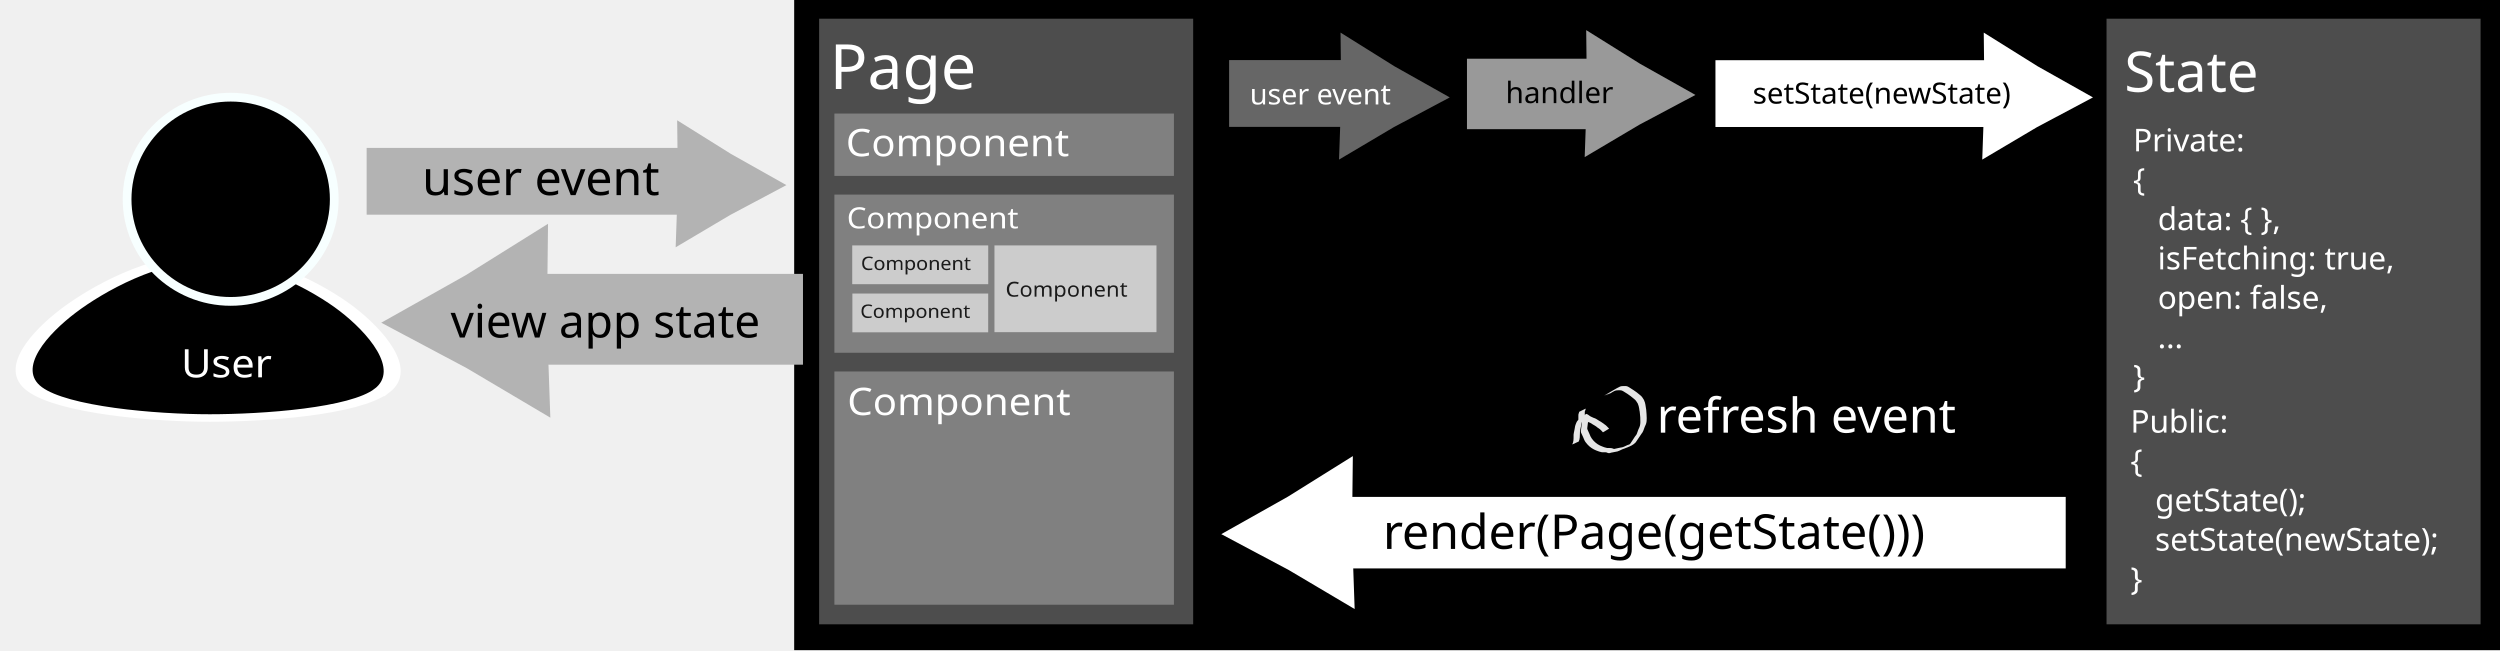
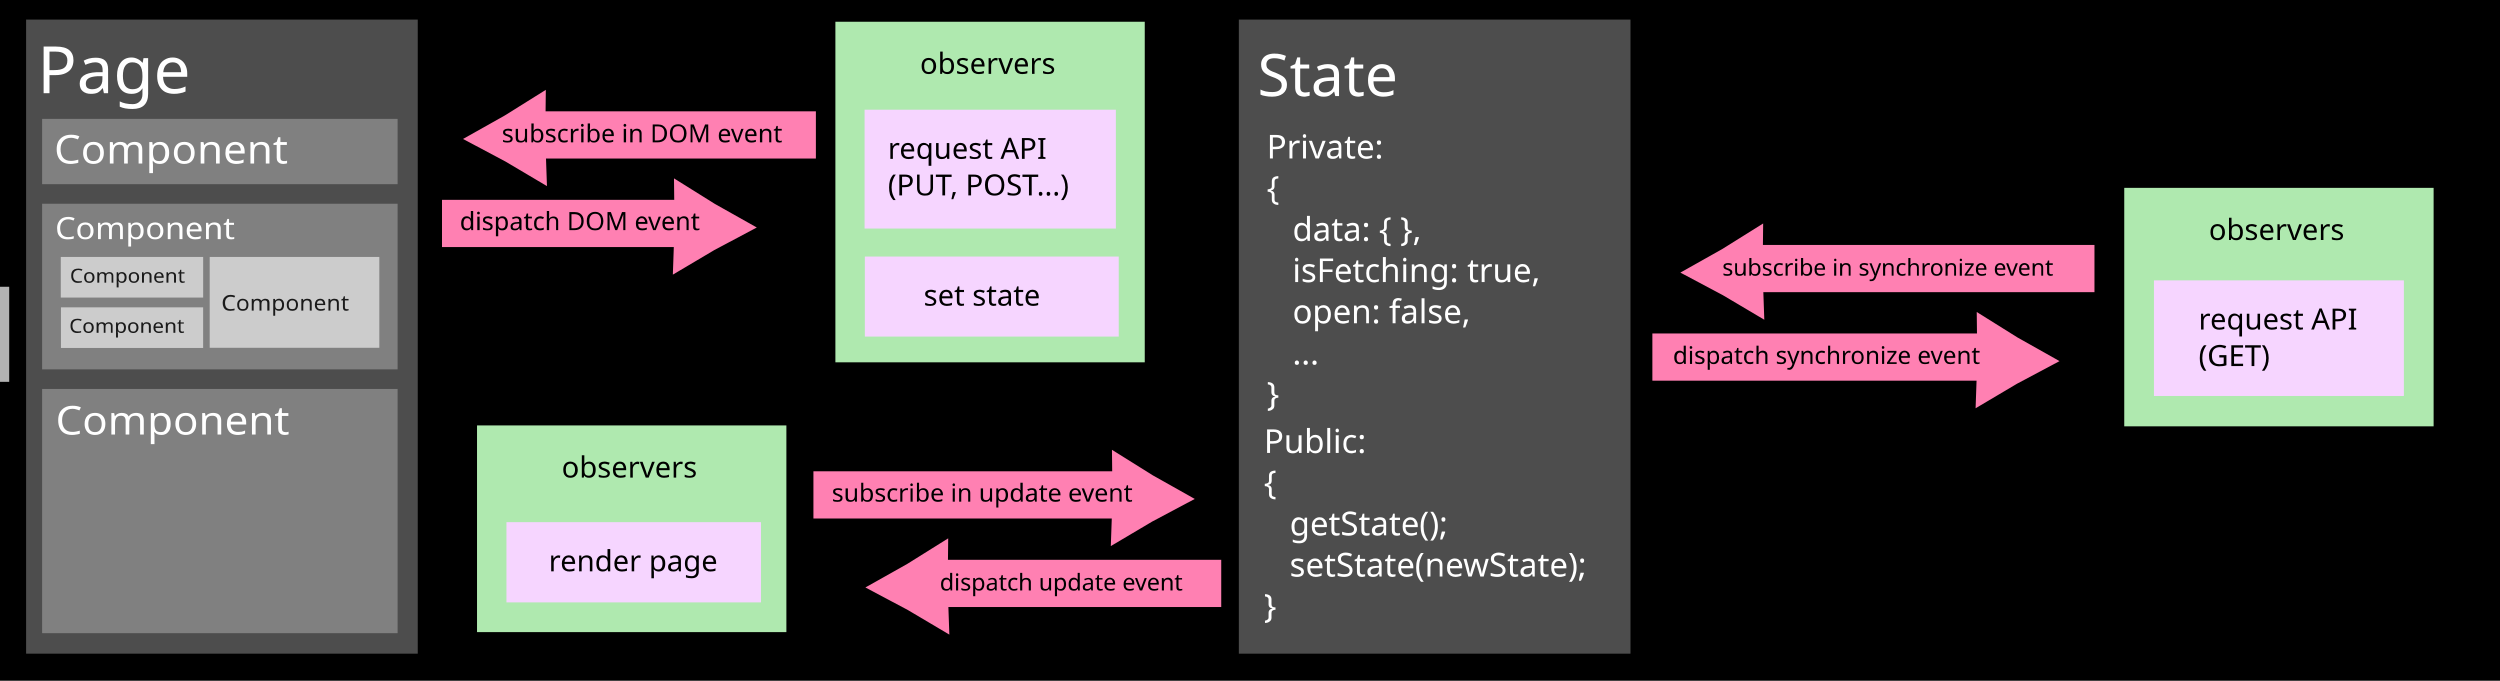
- <svg xmlns="http://www.w3.org/2000/svg" width="194.601mm" height="50.607mm" viewBox="0 0 194.601 50.607" version="1.1" id="svg8">
+ <svg xmlns="http://www.w3.org/2000/svg" width="185.858mm" height="50.607mm" viewBox="0 0 185.858 50.607" version="1.1" id="svg8">
  <defs id="defs2" />
-   <g id="layer1" transform="translate(-10.23068,-84.0619)">
-     <rect id="rect3732" width="132.782" height="50.607" x="72.05" y="84.062" style="stroke-width:0.136" />
+   <g id="layer1" transform="translate(-72.05039,-84.0619)">
+     <rect id="rect3732" width="185.858" height="50.607" x="72.05" y="84.062" style="stroke-width:0.161" />
    <rect id="rect3713" width="29.116" height="47.14" x="73.991" y="85.518" style="fill:#4d4d4d;stroke-width:0.154" />
    <text xml:space="preserve" style="font-style:normal;font-weight:normal;font-size:4.853px;line-height:1.25;font-family:sans-serif;letter-spacing:0px;word-spacing:0px;fill:#ffffff;fill-opacity:1;stroke:none;stroke-width:0.121" x="74.823" y="90.994" id="text3737">
      <tspan id="tspan3735" x="74.823" y="90.994" style="fill:#ffffff;stroke-width:0.121">Page</tspan>
    </text>
    <rect id="rect3715-3" width="26.428" height="4.853" x="75.181" y="92.901" style="fill:#808080;stroke-width:0.051" />
    <rect id="rect3715-3-6" width="26.428" height="12.313" x="75.181" y="99.209" style="fill:#808080;stroke-width:0.081" />
    <rect id="rect3715-3-6-7" width="10.585" height="3.019" x="76.569" y="103.164" style="fill:#cccccc;stroke-width:0.025" />
    <rect style="fill:#cccccc;stroke-width:0.041" y="103.164" x="87.64" height="6.753" width="12.611" id="rect3784-5-3" />
    <rect id="rect3715-3-6-7-5" width="10.571" height="3.019" x="76.581" y="106.911" style="fill:#cccccc;stroke-width:0.025" />
    <rect id="rect3715-3-6-6" width="26.428" height="18.155" x="75.181" y="112.978" style="fill:#808080;stroke-width:0.098" />
    <text xml:space="preserve" style="font-style:normal;font-weight:normal;font-size:3.046px;line-height:1.25;font-family:sans-serif;letter-spacing:0px;word-spacing:0px;fill:#ffffff;fill-opacity:1;stroke:none;stroke-width:0.076" x="73.978" y="98.943" id="text3737-2" transform="scale(1.028322,0.972458)">
      <tspan id="tspan3735-9" x="73.978" y="98.943" style="fill:#ffffff;stroke-width:0.076">Component</tspan>
    </text>
    <text xml:space="preserve" style="font-style:normal;font-weight:normal;font-size:2.34px;line-height:1.25;font-family:sans-serif;letter-spacing:0px;word-spacing:0px;fill:#ffffff;fill-opacity:1;stroke:none;stroke-width:0.058" x="74.056" y="104.728" id="text3737-2-1" transform="scale(1.028322,0.972458)">
      <tspan id="tspan3735-9-2" x="74.056" y="104.728" style="fill:#ffffff;stroke-width:0.058">Component</tspan>
    </text>
    <text xml:space="preserve" style="font-style:normal;font-weight:normal;font-size:1.499px;line-height:1.25;font-family:sans-serif;letter-spacing:0px;word-spacing:0px;fill:#1a1a1a;fill-opacity:1;stroke:none;stroke-width:0.037" x="75.121" y="108.057" id="text3737-2-1-7" transform="scale(1.028322,0.972458)">
      <tspan id="tspan3735-9-2-0" x="75.121" y="108.057" style="fill:#1a1a1a;stroke-width:0.037">Component</tspan>
    </text>
    <text xml:space="preserve" style="font-style:normal;font-weight:normal;font-size:1.499px;line-height:1.25;font-family:sans-serif;letter-spacing:0px;word-spacing:0px;fill:#1a1a1a;fill-opacity:1;stroke:none;stroke-width:0.037" x="75.07" y="111.889" id="text3737-2-1-7-9" transform="scale(1.028322,0.972458)">
      <tspan id="tspan3735-9-2-0-3" x="75.07" y="111.889" style="fill:#1a1a1a;stroke-width:0.037">Component</tspan>
    </text>
    <text xml:space="preserve" style="font-style:normal;font-weight:normal;font-size:1.662px;line-height:1.25;font-family:sans-serif;letter-spacing:0px;word-spacing:0px;fill:#1a1a1a;fill-opacity:1;stroke:none;stroke-width:0.042" x="86.07" y="110.187" id="text3737-2-1-7-9-6" transform="scale(1.028322,0.972458)">
      <tspan id="tspan3735-9-2-0-3-0" x="86.07" y="110.187" style="fill:#1a1a1a;stroke-width:0.042">Component</tspan>
    </text>
    <text xml:space="preserve" style="font-style:normal;font-weight:normal;font-size:3.046px;line-height:1.25;font-family:sans-serif;letter-spacing:0px;word-spacing:0px;fill:#ffffff;fill-opacity:1;stroke:none;stroke-width:0.076" x="74.085" y="119.666" id="text3737-2-1-6" transform="scale(1.028322,0.972458)">
      <tspan id="tspan3735-9-2-2" x="74.085" y="119.666" style="fill:#ffffff;stroke-width:0.076">Component</tspan>
    </text>
-     <rect style="fill:#4d4d4d;stroke-width:0.154" y="85.518" x="174.204" height="47.14" width="29.116" id="rect3954" />
-     <rect id="rect3715-3-61" width="9.719" height="5.199" x="105.905" y="88.739" style="fill:#666666;stroke-width:0.032" />
-     <path style="fill:#666666;stroke-width:0.265" id="path3956" d="m 11.547,184.716 -5.979,-5.182 -6.212,-4.9 7.477,-2.587 7.35,-2.93 -1.498,7.769 z" transform="matrix(0.3925102,0.4862747,-0.4862747,0.3925102,199.7512,18.36697)" />
-     <text xml:space="preserve" style="font-style:normal;font-weight:normal;font-size:2.45px;line-height:1.25;font-family:sans-serif;letter-spacing:0px;word-spacing:0px;fill:#ffffff;fill-opacity:1;stroke:none;stroke-width:0.061" x="176.279" y="95.845" id="text3737-8">
-       <tspan id="tspan3735-7" x="176.279" y="95.845" style="fill:#ffffff;stroke-width:0.061">Private:</tspan>
-       <tspan x="176.279" y="98.907" style="fill:#ffffff;stroke-width:0.061" id="tspan4813">{</tspan>
-       <tspan x="176.279" y="101.969" style="fill:#ffffff;stroke-width:0.061" id="tspan4797">   data: { },</tspan>
-       <tspan x="176.279" y="105.031" style="fill:#ffffff;stroke-width:0.061" id="tspan4805">   isFetching: true,</tspan>
-       <tspan x="176.279" y="108.093" style="fill:#ffffff;stroke-width:0.061" id="tspan4807">   open: false,</tspan>
-       <tspan x="176.279" y="111.155" style="fill:#ffffff;stroke-width:0.061" id="tspan4953">   ...</tspan>
-       <tspan x="176.279" y="114.217" style="fill:#ffffff;stroke-width:0.061" id="tspan4803">}</tspan>
+     <rect style="fill:#4d4d4d;stroke-width:0.154" y="85.518" x="164.15" height="47.14" width="29.116" id="rect3954" />
+     <text xml:space="preserve" style="font-style:normal;font-weight:normal;font-size:2.45px;line-height:1.25;font-family:sans-serif;letter-spacing:0px;word-spacing:0px;fill:#ffffff;fill-opacity:1;stroke:none;stroke-width:0.061" x="166.225" y="95.845" id="text3737-8">
+       <tspan id="tspan3735-7" x="166.225" y="95.845" style="fill:#ffffff;stroke-width:0.061">Private:</tspan>
+       <tspan x="166.225" y="98.907" style="fill:#ffffff;stroke-width:0.061" id="tspan4813">{</tspan>
+       <tspan x="166.225" y="101.969" style="fill:#ffffff;stroke-width:0.061" id="tspan4797">   data: { },</tspan>
+       <tspan x="166.225" y="105.031" style="fill:#ffffff;stroke-width:0.061" id="tspan4805">   isFetching: true,</tspan>
+       <tspan x="166.225" y="108.093" style="fill:#ffffff;stroke-width:0.061" id="tspan4807">   open: false,</tspan>
+       <tspan x="166.225" y="111.155" style="fill:#ffffff;stroke-width:0.061" id="tspan4953">   ...</tspan>
+       <tspan x="166.225" y="114.217" style="fill:#ffffff;stroke-width:0.061" id="tspan4803">}</tspan>
    </text>
-     <rect style="fill:#999999;stroke-width:0.033" y="88.632" x="124.42" height="5.485" width="11.516" id="rect3954-9" />
-     <rect id="rect3715-3-61-2" width="59.27" height="5.567" x="-171.026" y="122.741" style="fill:#ffffff;stroke-width:0.082" transform="scale(-1,1)" />
-     <path style="fill:#ffffff;stroke-width:0.265" id="path3956-0" d="m 11.547,184.716 -5.979,-5.182 -6.212,-4.9 7.477,-2.587 7.35,-2.93 -1.498,7.769 z" transform="matrix(-0.4727892,0.5857311,0.5857311,0.4727892,12.94318,37.37586)" />
-     <text xml:space="preserve" style="font-style:normal;font-weight:normal;font-size:3.751px;line-height:1.25;font-family:sans-serif;letter-spacing:0px;word-spacing:0px;fill:#000000;fill-opacity:1;stroke:none;stroke-width:0.094" x="117.89" y="126.786" id="text3737-23">
-       <tspan id="tspan3735-75" x="117.89" y="126.786" style="fill:#000000;stroke-width:0.094">render(Page(getState()))</tspan>
+     <text xml:space="preserve" style="font-style:normal;font-weight:normal;font-size:2.45px;line-height:1.25;font-family:sans-serif;letter-spacing:0px;word-spacing:0px;fill:#ffffff;fill-opacity:1;stroke:none;stroke-width:0.061" x="166.016" y="117.736" id="text3737-8-9">
+       <tspan id="tspan3735-7-2" x="166.016" y="117.736" style="fill:#ffffff;stroke-width:0.061">Public:</tspan>
+       <tspan x="166.016" y="120.798" style="fill:#ffffff;stroke-width:0.061" id="tspan4813-2">{</tspan>
+       <tspan x="166.016" y="123.86" style="fill:#ffffff;stroke-width:0.061" id="tspan4807-7">   getState();</tspan>
+       <tspan x="166.016" y="126.922" style="fill:#ffffff;stroke-width:0.061" id="tspan4908">   setState(newState);</tspan>
+       <tspan x="166.016" y="129.984" style="fill:#ffffff;stroke-width:0.061" id="tspan4803-3">}</tspan>
    </text>
-     <text xml:space="preserve" style="font-style:normal;font-weight:normal;font-size:2.45px;line-height:1.25;font-family:sans-serif;letter-spacing:0px;word-spacing:0px;fill:#ffffff;fill-opacity:1;stroke:none;stroke-width:0.061" x="176.07" y="117.736" id="text3737-8-9">
-       <tspan id="tspan3735-7-2" x="176.07" y="117.736" style="fill:#ffffff;stroke-width:0.061">Public:</tspan>
-       <tspan x="176.07" y="120.798" style="fill:#ffffff;stroke-width:0.061" id="tspan4813-2">{</tspan>
-       <tspan x="176.07" y="123.86" style="fill:#ffffff;stroke-width:0.061" id="tspan4807-7">   getState();</tspan>
-       <tspan x="176.07" y="126.922" style="fill:#ffffff;stroke-width:0.061" id="tspan4908">   setState(newState);</tspan>
-       <tspan x="176.07" y="129.984" style="fill:#ffffff;stroke-width:0.061" id="tspan4803-3">}</tspan>
-     </text>
-     <text xml:space="preserve" style="font-style:normal;font-weight:normal;font-size:4.356px;line-height:1.25;font-family:sans-serif;letter-spacing:0px;word-spacing:0px;fill:#ffffff;fill-opacity:1;stroke:none;stroke-width:0.109" x="175.592" y="91.203" id="text3737-8-6">
-       <tspan x="175.592" y="91.203" style="fill:#ffffff;stroke-width:0.109" id="tspan4803-4">State</tspan>
-     </text>
-     <text xml:space="preserve" style="font-style:normal;font-weight:normal;font-size:2.228px;line-height:1.25;font-family:sans-serif;letter-spacing:0px;word-spacing:0px;fill:#ffffff;fill-opacity:1;stroke:none;stroke-width:0.056" x="107.518" y="92.197" id="text3737-23-7">
-       <tspan id="tspan3735-75-8" x="107.518" y="92.197" style="fill:#ffffff;stroke-width:0.056">user event</tspan>
+     <text xml:space="preserve" style="font-style:normal;font-weight:normal;font-size:4.356px;line-height:1.25;font-family:sans-serif;letter-spacing:0px;word-spacing:0px;fill:#ffffff;fill-opacity:1;stroke:none;stroke-width:0.109" x="165.538" y="91.203" id="text3737-8-6">
+       <tspan x="165.538" y="91.203" style="fill:#ffffff;stroke-width:0.109" id="tspan4803-4">State</tspan>
    </text>
    <rect id="rect3715-3-61-2-6" width="23.408" height="7.068" x="-72.735" y="105.381" style="fill:#b3b3b3;stroke-width:0.058" transform="scale(-1,1)" />
    <path style="fill:#b3b3b3;stroke-width:0.265" id="path3956-0-1" d="m 11.547,184.716 -5.979,-5.182 -6.212,-4.9 7.477,-2.587 7.35,-2.93 -1.498,7.769 z" transform="matrix(-0.5992975,0.7424602,0.7424602,0.5992975,-77.15542,-2.69973)" />
-     <text xml:space="preserve" style="font-style:normal;font-weight:normal;font-size:3.579px;line-height:1.25;font-family:sans-serif;letter-spacing:0px;word-spacing:0px;fill:#000000;fill-opacity:1;stroke:none;stroke-width:0.089" x="45.305" y="110.338" id="text3737-23-0">
-       <tspan id="tspan3735-75-6" x="45.305" y="110.338" style="fill:#000000;stroke-width:0.089">view app state</tspan>
+     <text xml:space="preserve" style="font-style:normal;font-weight:normal;font-size:2.205px;line-height:1.25;font-family:sans-serif;letter-spacing:0px;word-spacing:0px;fill:#000000;fill-opacity:1;stroke:none;stroke-width:0.055" x="51.167" y="109.566" id="text3737-23-0">
+       <tspan id="tspan3735-75-6" x="51.167" y="109.566" style="fill:#000000;stroke-width:0.055">view app state</tspan>
    </text>
    <rect id="rect3715-3-61-4" width="25.778" height="5.199" x="38.771" y="95.574" style="fill:#b3b3b3;stroke-width:0.052" />
    <path style="fill:#b3b3b3;stroke-width:0.265" id="path3956-5" d="m 11.547,184.716 -5.979,-5.182 -6.212,-4.9 7.477,-2.587 7.35,-2.93 -1.498,7.769 z" transform="matrix(0.3925102,0.4862747,-0.4862747,0.3925102,148.1146,25.19347)" />
-     <text xml:space="preserve" style="font-style:normal;font-weight:normal;font-size:3.751px;line-height:1.25;font-family:sans-serif;letter-spacing:0px;word-spacing:0px;fill:#000000;fill-opacity:1;stroke:none;stroke-width:0.094" x="43.095" y="99.253" id="text3737-23-7-0">
-       <tspan id="tspan3735-75-8-3" x="43.095" y="99.253" style="fill:#000000;stroke-width:0.094">user event</tspan>
-     </text>
-     <rect id="rect3715-3-61-0" width="22.491" height="5.199" x="143.762" y="88.748" style="fill:#ffffff;stroke-width:0.049" />
-     <path style="fill:#ffffff;stroke-width:0.265" id="path3956-6" d="m 11.547,184.716 -5.979,-5.182 -6.212,-4.9 7.477,-2.587 7.35,-2.93 -1.498,7.769 z" transform="matrix(0.3925102,0.4862747,-0.4862747,0.3925102,249.8193,18.36709)" />
-     <text xml:space="preserve" style="font-style:normal;font-weight:normal;font-size:2.298px;line-height:1.25;font-family:sans-serif;letter-spacing:0px;word-spacing:0px;fill:#000000;fill-opacity:1;stroke:none;stroke-width:0.057" x="146.663" y="92.133" id="text3737-23-7-1">
-       <tspan id="tspan3735-75-8-5" x="146.663" y="92.133" style="fill:#000000;stroke-width:0.057">setState(newState)</tspan>
-     </text>
-     <g id="g5115" transform="matrix(0.09698763,0,0,0.09698763,140.6508,89.39114)">
-       <path d="m -57.232,262.549 c 2.109,-1.241 4.241,-2.444 6.353,-3.679 1.443,-0.844 -2.894,1.671 -4.344,2.503 -0.299,0.172 0.591,-0.357 0.883,-0.539 3.246,-1.91 10.778,-6.169 1.1,-0.639 -0.253,0.145 0.495,-0.309 0.747,-0.456 1.774,-1.03 3.553,-2.051 5.33,-3.076 0.925,-0.479 1.824,-1.016 2.784,-1.422 0.756,-0.283 1.563,-0.316 2.36,-0.337 0.793,-0.007 1.586,-5.2e-4 2.378,0.002 0.872,0.081 1.567,0.44 2.292,0.903 1.187,0.756 2.404,1.458 3.554,2.269 0.902,0.603 1.785,1.229 2.67,1.857 0.88,0.737 1.753,1.477 2.669,2.17 0.658,0.52 1.301,1.085 1.774,1.782 0.496,0.674 0.936,1.394 1.362,2.115 0.333,0.679 0.586,1.401 0.805,2.125 0.159,0.621 0.275,1.252 0.415,1.879 0.16,0.575 0.173,1.173 0.262,1.759 0.18,0.634 0.274,1.274 0.319,1.929 0.069,1.202 0.216,2.397 0.294,3.599 0.062,1.138 0.114,2.276 0.144,3.415 0.024,0.788 0.019,1.57 -0.092,2.35 -0.097,0.855 -0.277,1.689 -0.566,2.499 -0.244,0.681 -0.586,1.318 -0.891,1.972 -0.449,1.066 -0.792,2.171 -1.197,3.253 -0.286,0.902 -0.849,1.637 -1.429,2.365 -0.865,1.169 -1.638,2.402 -2.436,3.617 -0.725,1.137 -1.499,2.242 -2.265,3.351 -1.772,1.952 -4.338,3.1 -6.784,4.058 -0.762,0.209 -1.445,0.589 -2.18,0.868 -0.825,0.184 -1.589,0.537 -2.358,0.891 -1.076,0.57 -2.191,1.061 -3.344,1.455 -0.73,0.171 -1.468,0.208 -2.189,0.411 -0.597,0.133 -1.191,0.201 -1.782,0.36 -0.379,0.146 -0.812,0.104 -1.196,0.216 -0.166,0.048 -0.317,0.136 -0.481,0.19 -0.527,0.134 -1.027,0.281 -1.562,0.137 -0.579,-0.032 -1.034,-0.428 -1.576,-0.56 -0.538,-0.128 -1.097,-0.123 -1.647,-0.129 -0.593,-0.007 -1.186,-0.003 -1.779,0.005 -0.495,0.057 -0.93,-0.188 -1.405,-0.289 -0.562,-0.156 -1.179,-0.257 -1.708,-0.512 -0.561,-0.212 -1.1,-0.474 -1.682,-0.628 -0.559,-0.291 -1.156,-0.488 -1.72,-0.773 -0.631,-0.368 -1.292,-0.697 -1.894,-1.112 -0.575,-0.395 -1.127,-0.813 -1.666,-1.256 -0.559,-0.455 -1.053,-0.982 -1.56,-1.494 -0.529,-0.623 -1.034,-1.264 -1.569,-1.881 -0.422,-0.553 -0.792,-1.138 -1.076,-1.772 -0.382,-0.822 -0.718,-1.662 -1.056,-2.503 -0.289,-0.684 -0.6,-1.364 -0.939,-2.026 -0.239,-0.482 -0.498,-0.957 -0.668,-1.469 -0.199,-0.593 -0.209,-1.204 -0.119,-1.817 0.181,-0.945 0.217,-1.906 0.373,-2.855 0.135,-0.678 0.23,-1.359 0.28,-2.048 0.041,-0.605 0.033,-1.211 0.035,-1.817 -0.009,-0.462 -0.011,-0.925 -0.009,-1.387 -0.002,-0.408 -0.005,-0.816 -0.003,-1.224 0.004,-0.309 0.003,-0.157 0.001,-0.455 0,0 5.15,-2.624 5.15,-2.624 v 0 c -0.002,0.299 -0.002,0.147 0.002,0.454 0.003,0.409 -0.001,0.817 -0.002,1.226 0.003,0.465 0.003,0.93 -0.004,1.395 0.003,0.617 -7.94e-4,1.233 -0.017,1.85 -0.039,0.714 -0.116,1.427 -0.286,2.122 -0.179,0.941 -0.243,1.887 -0.349,2.838 -0.104,0.531 -0.159,1.037 0.007,1.567 0.145,0.49 0.414,0.928 0.613,1.397 0.331,0.684 0.658,1.372 0.94,2.076 0.339,0.831 0.649,1.673 1.052,2.477 0.269,0.579 0.625,1.113 1.003,1.627 0.52,0.609 0.989,1.259 1.527,1.853 0.505,0.492 1.013,0.981 1.551,1.438 0.52,0.433 1.08,0.811 1.629,1.205 0.6,0.374 1.221,0.718 1.848,1.044 0.559,0.241 1.125,0.468 1.687,0.699 0.577,0.204 1.141,0.444 1.712,0.664 0.551,0.167 1.103,0.33 1.668,0.442 0.441,0.122 0.861,0.225 1.325,0.173 0.593,0.004 1.187,0.004 1.78,0.018 0.592,0.029 1.193,0.052 1.753,0.267 0.487,0.207 0.956,0.444 1.5,0.454 0.484,-0.052 0.957,-0.178 1.42,-0.326 0.552,-0.166 1.136,-0.199 1.689,-0.367 0.594,-0.128 1.199,-0.201 1.787,-0.363 0.71,-0.143 1.444,-0.172 2.126,-0.438 1.131,-0.414 2.21,-0.95 3.292,-1.475 0.791,-0.348 1.597,-0.626 2.414,-0.902 0.719,-0.3 1.431,-0.615 2.166,-0.878 1.845,-0.873 3.895,-2.215 -3.909,2.34 -0.489,0.285 1.376,-0.636 0.923,-0.568 0.863,-1.055 1.592,-2.226 2.355,-3.353 0.799,-1.195 1.549,-2.422 2.343,-3.619 0.534,-0.725 1.204,-1.36 1.512,-2.229 0.448,-1.069 0.783,-2.179 1.171,-3.269 0.283,-0.654 0.593,-1.292 0.882,-1.941 0.336,-0.763 0.556,-1.552 0.631,-2.386 0.123,-0.754 0.157,-1.499 0.126,-2.264 0.006,-1.14 0.005,-2.281 -0.065,-3.42 -0.08,-1.194 -0.243,-2.377 -0.357,-3.566 -0.041,-0.628 -0.118,-1.247 -0.302,-1.851 -0.141,-0.576 -0.095,-1.179 -0.246,-1.757 -0.135,-0.616 -0.293,-1.222 -0.398,-1.844 -0.193,-0.684 -0.431,-1.363 -0.718,-2.012 -0.416,-0.714 -0.862,-1.412 -1.359,-2.072 -0.441,-0.647 -1.051,-1.158 -1.658,-1.645 -0.883,-0.716 -1.743,-1.461 -2.65,-2.147 -0.887,-0.617 -1.748,-1.265 -2.638,-1.879 -1.145,-0.805 -2.354,-1.502 -3.557,-2.216 -0.672,-0.371 -1.368,-0.631 -2.147,-0.632 -0.787,-0.004 -1.574,-0.016 -2.361,0.021 -0.764,0.052 -1.521,0.156 -2.216,0.502 -0.931,0.457 -1.842,0.952 -2.752,1.449 1.488,-0.868 2.97,-1.748 4.465,-2.604 0.251,-0.144 -0.472,0.336 -0.723,0.481 -1.748,1.01 -3.473,2.065 -5.253,3.019 -0.663,0.355 6.515,-3.774 4.119,-2.396 -3.056,2.07 -11.582,6.695 -1.956,1.182 0.299,-0.171 -1.042,0.656 -0.883,0.536 0,0 -5.383,2.077 -5.383,2.077 z" id="path5104" style="fill:#e6e6e6;stroke-width:0.265" />
-       <path d="m -58.209,292.031 c -0.603,-0.657 -1.251,-1.272 -1.84,-1.943 -0.485,-0.537 -1.098,-0.907 -1.68,-1.321 -0.699,-0.394 -1.324,-0.904 -1.929,-1.428 -0.718,-0.575 -1.574,-0.92 -2.339,-1.431 -0.849,-0.56 -1.697,-1.121 -2.595,-1.597 -0.605,-0.284 -1.261,-0.408 -1.87,-0.691 -0.777,-0.416 -1.607,-0.723 -2.388,-1.13 -0.584,-0.326 -1.159,-0.681 -1.653,-1.134 -0.317,-0.26 -0.623,-0.506 -1.043,-0.53 -0.262,-0.227 -0.596,-0.266 -0.878,-0.443 0,0 4.832,-3.176 4.832,-3.176 v 0 c 0.277,0.097 0.526,0.255 0.808,0.329 0.448,0.171 0.815,0.46 1.174,0.775 0.481,0.396 1.008,0.73 1.557,1.023 0.784,0.379 1.575,0.745 2.374,1.09 0.636,0.234 1.31,0.391 1.889,0.757 0.885,0.52 1.748,1.074 2.609,1.632 0.798,0.498 1.676,0.867 2.394,1.486 0.601,0.507 1.226,0.977 1.904,1.377 0.627,0.426 1.246,0.869 1.748,1.444 0.593,0.68 1.233,1.315 1.872,1.953 0,0 -4.948,2.957 -4.948,2.957 z" id="path5106" style="fill:#e6e6e6;stroke-width:0.265" />
-       <path d="m -82.896,301.793 c 0.548,-0.964 0.815,-2.016 0.971,-3.104 0.132,-1.162 0.138,-2.333 0.133,-3.501 -0.06,-0.887 0.034,-1.747 0.203,-2.616 0.232,-1.09 0.405,-2.189 0.656,-3.275 0.182,-0.732 0.23,-1.486 0.372,-2.225 0.193,-0.826 0.54,-1.604 0.842,-2.393 0.221,-0.577 0.486,-1.14 0.837,-1.649 0.218,-0.33 0.564,-0.545 0.783,-0.87 0.129,-0.164 0.15,-0.384 0.158,-0.587 0.008,-0.331 0.007,-0.663 0.003,-0.995 7.94e-4,-0.308 -0.005,-0.617 -0.007,-0.925 0.005,-0.395 0.005,-0.789 0.013,-1.184 -0.052,-0.59 0.07,-1.131 0.292,-1.674 0.207,-0.4 0.329,-0.829 0.411,-1.268 0,0 5.175,-2.547 5.175,-2.547 v 0 c -0.048,0.488 -0.142,0.971 -0.34,1.423 -0.246,0.464 -0.456,0.907 -0.398,1.446 0.009,0.39 0.008,0.78 0.013,1.17 -0.002,0.309 -0.007,0.618 -0.003,0.928 -5.29e-4,0.333 0.005,0.665 0.014,0.998 0.004,0.279 -0.002,0.556 -0.045,0.833 -0.171,0.415 -0.395,0.713 -0.758,0.988 -0.421,0.432 -0.7,0.953 -0.94,1.506 -0.325,0.751 -0.599,1.525 -0.883,2.292 -0.156,0.748 -0.205,1.503 -0.372,2.25 -0.27,1.083 -0.504,2.165 -0.687,3.266 -0.173,0.831 -0.276,1.656 -0.231,2.507 -0.02,1.194 -0.048,2.389 -0.145,3.58 -0.112,1.13 -0.314,2.22 -0.819,3.249 0,0 -5.249,2.375 -5.249,2.375 z" id="path5110" style="fill:#e6e6e6;stroke-width:0.265" />
-     </g>
-     <text xml:space="preserve" style="font-style:normal;font-weight:normal;font-size:3.751px;line-height:1.25;font-family:sans-serif;letter-spacing:0px;word-spacing:0px;fill:#ffffff;fill-opacity:1;stroke:none;stroke-width:0.094" x="139.198" y="117.742" id="text3737-23-7-5">
-       <tspan id="tspan3735-75-8-4" x="139.198" y="117.742" style="fill:#ffffff;stroke-width:0.094">refresh event</tspan>
-     </text>
-     <path style="fill:#999999;stroke-width:0.265" id="path3956-2" d="m 11.547,184.716 -5.979,-5.182 -6.212,-4.9 7.477,-2.587 7.35,-2.93 -1.498,7.769 z" transform="matrix(0.3925102,0.4862747,-0.4862747,0.3925102,218.8741,18.17376)" />
-     <text xml:space="preserve" style="font-style:normal;font-weight:normal;font-size:2.298px;line-height:1.25;font-family:sans-serif;letter-spacing:0px;word-spacing:0px;fill:#000000;fill-opacity:1;stroke:none;stroke-width:0.057" x="127.433" y="92.09" id="text3737-23-7-1-4">
-       <tspan id="tspan3735-75-8-5-5" x="127.433" y="92.09" style="fill:#000000;stroke-width:0.057">handler</tspan>
+     <text xml:space="preserve" style="font-style:normal;font-weight:normal;font-size:2.034px;line-height:1.25;font-family:sans-serif;letter-spacing:0px;word-spacing:0px;fill:#000000;fill-opacity:1;stroke:none;stroke-width:0.051" x="48.004" y="98.748" id="text3737-23-7-0">
+       <tspan id="tspan3735-75-8-3" x="48.004" y="98.748" style="fill:#000000;stroke-width:0.051">user event</tspan>
    </text>
    <g id="g5423" transform="matrix(0.7535661,0,0,0.7535661,-14.56263,-30.61329)">
      <path transform="matrix(1.280062,0,0,0.5670144,-14.03555,78.94913)" d="m 67.489,200.318 c -2.209,3.815 -9.499,4.976 -13.89,4.979 -4.475,0.003 -11.833,-1.424 -14.141,-5.275 -2.264,-3.78 0.497,-10.444 2.72,-14.244 2.265,-3.873 6.863,-9.792 11.346,-9.771 4.399,0.02 8.975,5.68 11.162,9.478 2.229,3.871 5.055,10.946 2.804,14.834 z" id="path5344" style="fill:#000000;stroke:#ffffff;stroke-width:1.371;stroke-miterlimit:4;stroke-dasharray:none;stroke-opacity:1" />
      <ellipse ry="10.548" rx="10.7" cy="172.762" cx="56.729" id="path5342" style="fill:#000000;stroke:#f7ffff;stroke-width:0.904;stroke-miterlimit:4;stroke-dasharray:none;stroke-opacity:1" />
    </g>
    <text xml:space="preserve" style="font-style:normal;font-weight:normal;font-size:3.14px;line-height:1.25;font-family:sans-serif;letter-spacing:0px;word-spacing:0px;fill:#ffffff;fill-opacity:1;stroke:none;stroke-width:0.079" x="23.662" y="116.649" id="text3737-2-3" transform="scale(1.028322,0.972458)">
      <tspan id="tspan3735-9-7" x="23.662" y="116.649" style="fill:#ffffff;stroke-width:0.079">User</tspan>
    </text>
+     <rect id="rect3715-3-61-2-3-5" width="21.009" height="3.51" x="-162.841" y="125.68" style="fill:#ff80b2;stroke-width:0.039" transform="scale(-1,1)" />
+     <path style="fill:#ff80b2;stroke-width:0.265" id="path3956-0-6-6" d="m 11.547,184.716 -5.979,-5.182 -6.212,-4.9 7.477,-2.587 7.35,-2.93 -1.498,7.769 z" transform="matrix(-0.2841882,0.3520762,0.3520762,0.2841882,80.87512,74.68103)" />
+     <text xml:space="preserve" style="font-style:normal;font-weight:normal;font-size:1.73px;line-height:1.25;font-family:sans-serif;letter-spacing:0px;word-spacing:0px;fill:#000000;fill-opacity:1;stroke:none;stroke-width:0.043" x="141.919" y="127.961" id="text3737-23-75-2">
+       <tspan x="141.919" y="127.961" style="fill:#000000;stroke-width:0.043" id="tspan131">dispatch update event</tspan>
+     </text>
+     <rect id="rect3715-3-61-2-3-5-9-0-3" width="22.999" height="25.319" x="134.156" y="85.679" style="fill:#afe9af;stroke-width:0.108" />
+     <rect id="rect3715-3-61-2-3-5-9-0" width="18.682" height="8.835" x="136.326" y="92.218" style="fill:#f6d5ff;stroke-width:0.058" />
+     <text xml:space="preserve" style="font-style:normal;font-weight:normal;font-size:2.174px;line-height:1.25;font-family:sans-serif;letter-spacing:0px;word-spacing:0px;fill:#000000;fill-opacity:1;stroke:none;stroke-width:0.054" x="138.053" y="95.872" id="text3737-23-75-2-1-6">
+       <tspan x="138.053" y="95.872" style="fill:#000000;stroke-width:0.054" id="tspan131-4-1">request API </tspan>
+       <tspan x="138.053" y="98.589" style="fill:#000000;stroke-width:0.054" id="tspan102">(PUT, POST...)</tspan>
+     </text>
+     <rect id="rect3715-3-61-2-3-5-9-0-0" width="18.876" height="5.949" x="136.346" y="103.135" style="fill:#f6d5ff;stroke-width:0.048" />
+     <text xml:space="preserve" style="font-style:normal;font-weight:normal;font-size:2.174px;line-height:1.25;font-family:sans-serif;letter-spacing:0px;word-spacing:0px;fill:#000000;fill-opacity:1;stroke:none;stroke-width:0.054" x="140.719" y="106.788" id="text3737-23-75-2-1-6-3">
+       <tspan x="140.719" y="106.788" style="fill:#000000;stroke-width:0.054" id="tspan131-4-1-2">set state</tspan>
+     </text>
+     <text xml:space="preserve" style="font-style:normal;font-weight:normal;font-size:2.174px;line-height:1.25;font-family:sans-serif;letter-spacing:0px;word-spacing:0px;fill:#000000;fill-opacity:1;stroke:none;stroke-width:0.054" x="140.44" y="89.556" id="text3737-23-75-2-1-6-3-6">
+       <tspan x="140.44" y="89.556" style="fill:#000000;stroke-width:0.054" id="tspan131-4-1-2-7">observers</tspan>
+     </text>
+     <rect id="rect3715-3-61-2-3-5-9-0-3-5" width="22.999" height="15.366" x="107.514" y="115.689" style="fill:#afe9af;stroke-width:0.084" />
+     <text xml:space="preserve" style="font-style:normal;font-weight:normal;font-size:2.174px;line-height:1.25;font-family:sans-serif;letter-spacing:0px;word-spacing:0px;fill:#000000;fill-opacity:1;stroke:none;stroke-width:0.054" x="113.799" y="119.566" id="text3737-23-75-2-1-6-3-6-9">
+       <tspan x="113.799" y="119.566" style="fill:#000000;stroke-width:0.054" id="tspan131-4-1-2-7-3">observers</tspan>
+     </text>
+     <rect id="rect3715-3-61-2-3-5-9" width="18.922" height="5.965" x="-128.624" y="122.88" style="fill:#f6d5ff;stroke-width:0.048" transform="scale(-1,1)" />
+     <text xml:space="preserve" style="font-style:normal;font-weight:normal;font-size:2.174px;line-height:1.25;font-family:sans-serif;letter-spacing:0px;word-spacing:0px;fill:#000000;fill-opacity:1;stroke:none;stroke-width:0.054" x="112.839" y="126.534" id="text3737-23-75-2-1">
+       <tspan x="112.839" y="126.534" style="fill:#000000;stroke-width:0.054" id="tspan131-4">render page</tspan>
+     </text>
+     <rect id="rect3715-3-61-2-3-5-9-0-3-5-6" width="22.999" height="17.729" x="229.974" y="98.028" style="fill:#afe9af;stroke-width:0.091" />
+     <text xml:space="preserve" style="font-style:normal;font-weight:normal;font-size:2.174px;line-height:1.25;font-family:sans-serif;letter-spacing:0px;word-spacing:0px;fill:#000000;fill-opacity:1;stroke:none;stroke-width:0.054" x="236.258" y="101.905" id="text3737-23-75-2-1-6-3-6-9-0">
+       <tspan x="236.258" y="101.905" style="fill:#000000;stroke-width:0.054" id="tspan131-4-1-2-7-3-6">observers</tspan>
+     </text>
+     <rect id="rect3715-3-61-2-3-5-9-0-06" width="18.58" height="8.595" x="232.183" y="104.905" style="fill:#f6d5ff;stroke-width:0.057" />
+     <text xml:space="preserve" style="font-style:normal;font-weight:normal;font-size:2.174px;line-height:1.25;font-family:sans-serif;letter-spacing:0px;word-spacing:0px;fill:#000000;fill-opacity:1;stroke:none;stroke-width:0.054" x="235.498" y="108.558" id="text3737-23-75-2-1-6-5">
+       <tspan x="235.498" y="108.558" style="fill:#000000;stroke-width:0.054" id="tspan131-4-1-5">request API</tspan>
+       <tspan x="235.498" y="111.276" style="fill:#000000;stroke-width:0.054" id="tspan104">(GET)</tspan>
+     </text>
+     <rect id="rect3715-3-61-2-3-5-7" width="22.634" height="3.51" x="132.523" y="119.099" style="fill:#ff80b2;stroke-width:0.04" />
+     <path style="fill:#ff80b2;stroke-width:0.265" id="path3956-0-6-6-9" d="m 11.547,184.716 -5.979,-5.182 -6.212,-4.9 7.477,-2.587 7.35,-2.93 -1.498,7.769 z" transform="matrix(0.2841882,0.3520762,-0.3520762,0.2841882,216.3841,68.09984)" />
+     <text xml:space="preserve" style="font-style:normal;font-weight:normal;font-size:1.847px;line-height:1.25;font-family:sans-serif;letter-spacing:0px;word-spacing:0px;fill:#000000;fill-opacity:1;stroke:none;stroke-width:0.046" x="133.89" y="121.355" id="text3737-23-75-2-2">
+       <tspan x="133.89" y="121.355" style="fill:#000000;stroke-width:0.046" id="tspan131-0">subscribe in update event</tspan>
+     </text>
+     <rect id="rect3715-3-61-2-3-5-2" width="25.145" height="3.51" x="194.893" y="108.853" style="fill:#ff80b2;stroke-width:0.042" />
+     <path style="fill:#ff80b2;stroke-width:0.265" id="path3956-0-6-6-3" d="m 11.547,184.716 -5.979,-5.182 -6.212,-4.9 7.477,-2.587 7.35,-2.93 -1.498,7.769 z" transform="matrix(0.2841882,0.3520762,-0.3520762,0.2841882,280.6748,57.85406)" />
+     <text xml:space="preserve" style="font-style:normal;font-weight:normal;font-size:1.796px;line-height:1.25;font-family:sans-serif;letter-spacing:0px;word-spacing:0px;fill:#000000;fill-opacity:1;stroke:none;stroke-width:0.045" x="196.426" y="111.12" id="text3737-23-75-2-7">
+       <tspan x="196.426" y="111.12" style="fill:#000000;stroke-width:0.045" id="tspan131-5">dispatch synchronize event</tspan>
+     </text>
+     <rect id="rect3715-3-61-2-3-5-7-9" width="26.326" height="3.51" x="-227.76" y="102.272" style="fill:#ff80b2;stroke-width:0.043" transform="scale(-1,1)" />
+     <path style="fill:#ff80b2;stroke-width:0.265" id="path3956-0-6-6-9-2" d="m 11.547,184.716 -5.979,-5.182 -6.212,-4.9 7.477,-2.587 7.35,-2.93 -1.498,7.769 z" transform="matrix(-0.2841882,0.3520762,0.3520762,0.2841882,141.4616,51.27288)" />
+     <text xml:space="preserve" style="font-style:normal;font-weight:normal;font-size:1.711px;line-height:1.25;font-family:sans-serif;letter-spacing:0px;word-spacing:0px;fill:#000000;fill-opacity:1;stroke:none;stroke-width:0.043" x="200.086" y="104.556" id="text3737-23-75-2-2-2">
+       <tspan x="200.086" y="104.556" style="fill:#000000;stroke-width:0.043" id="tspan131-0-8">subscribe in synchronize event</tspan>
+     </text>
+     <rect id="rect3715-3-61-2-3-5-97" width="18.941" height="3.51" x="104.91" y="98.919" style="fill:#ff80b2;stroke-width:0.037" />
+     <path style="fill:#ff80b2;stroke-width:0.265" id="path3956-0-6-6-36" d="m 11.547,184.716 -5.979,-5.182 -6.212,-4.9 7.477,-2.587 7.35,-2.93 -1.498,7.769 z" transform="matrix(0.2841882,0.3520762,-0.3520762,0.2841882,183.8242,47.91968)" />
+     <text xml:space="preserve" style="font-style:normal;font-weight:normal;font-size:1.876px;line-height:1.25;font-family:sans-serif;letter-spacing:0px;word-spacing:0px;fill:#000000;fill-opacity:1;stroke:none;stroke-width:0.047" x="106.228" y="101.169" id="text3737-23-75-2-12">
+       <tspan x="106.228" y="101.169" style="fill:#000000;stroke-width:0.047" id="tspan131-9">dispatch DOM event</tspan>
+     </text>
+     <rect id="rect3715-3-61-2-3-5-7-3" width="20.714" height="3.51" x="-132.706" y="92.338" style="fill:#ff80b2;stroke-width:0.038" transform="scale(-1,1)" />
+     <path style="fill:#ff80b2;stroke-width:0.265" id="path3956-0-6-6-9-1" d="m 11.547,184.716 -5.979,-5.182 -6.212,-4.9 7.477,-2.587 7.35,-2.93 -1.498,7.769 z" transform="matrix(-0.2841882,0.3520762,0.3520762,0.2841882,50.96101,41.33849)" />
+     <text xml:space="preserve" style="font-style:normal;font-weight:normal;font-size:1.864px;line-height:1.25;font-family:sans-serif;letter-spacing:0px;word-spacing:0px;fill:#000000;fill-opacity:1;stroke:none;stroke-width:0.047" x="109.354" y="94.647" id="text3737-23-75-2-2-9">
+       <tspan x="109.354" y="94.647" style="fill:#000000;stroke-width:0.047" id="tspan131-0-4">subscribe in DOM event</tspan>
+     </text>
  </g>
</svg>
